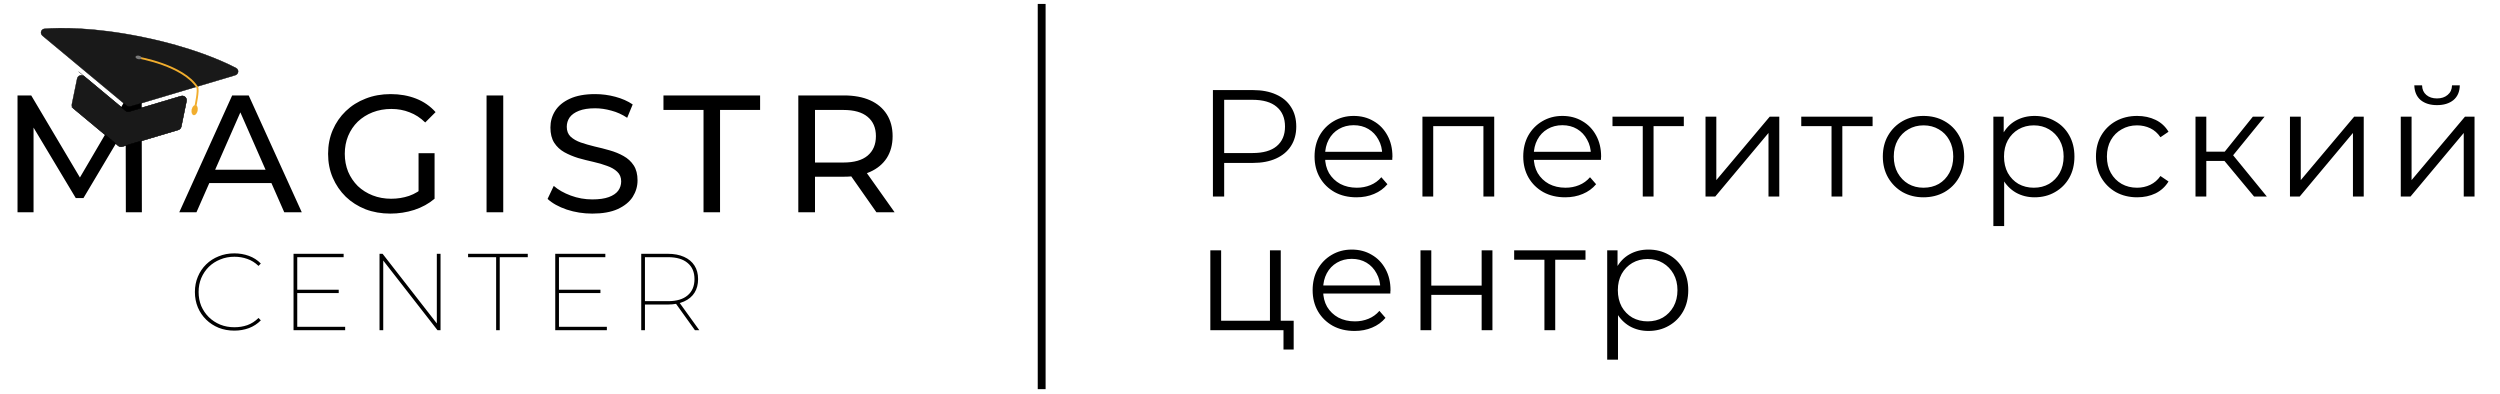
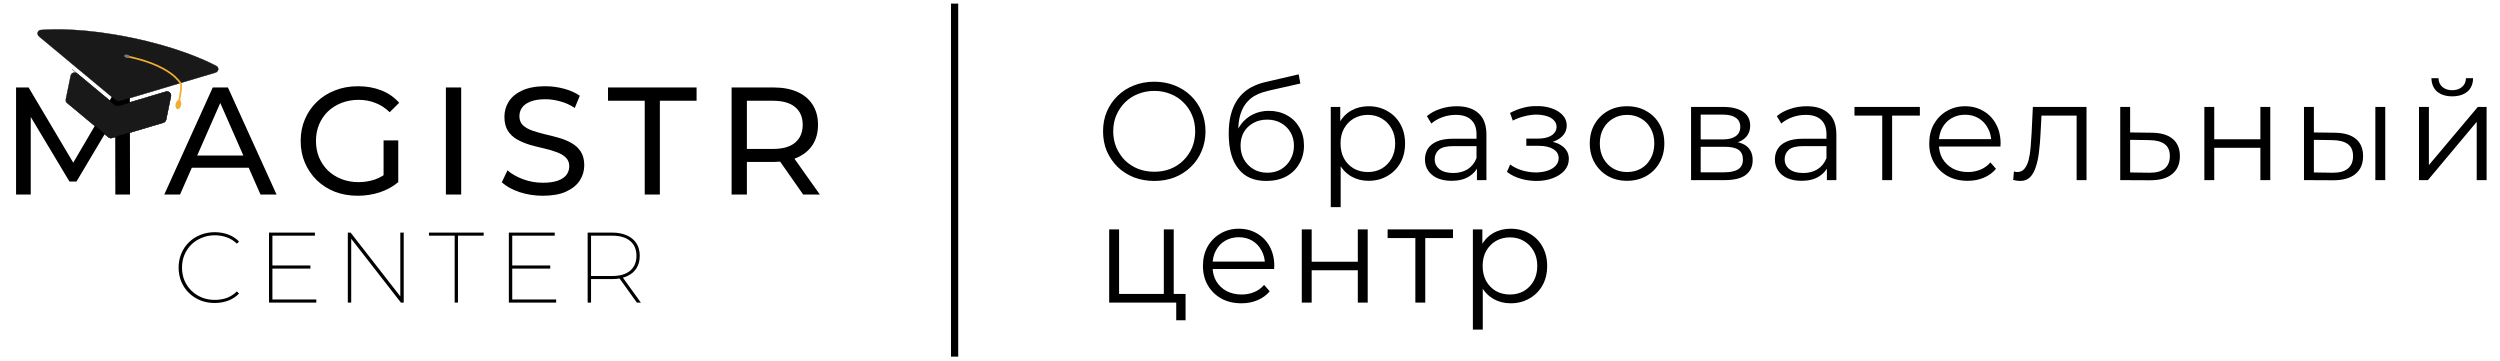
- <svg xmlns="http://www.w3.org/2000/svg" width="318" height="50" viewBox="0 0 318 50" fill="none">
+ <svg xmlns="http://www.w3.org/2000/svg" width="347" height="50" viewBox="0 0 347 50" fill="none">
  <path d="M2.229 27V12.139H3.97L10.636 23.37H9.702L16.284 12.139H18.024L18.046 27H16.008L15.986 15.345H16.475L10.615 25.195H9.639L3.737 15.345H4.267V27H2.229ZM22.803 27L29.533 12.139H31.635L38.386 27H36.157L30.149 13.328H30.998L24.99 27H22.803ZM25.669 23.285L26.242 21.586H34.607L35.223 23.285H25.669ZM49.652 27.17C48.506 27.17 47.451 26.986 46.489 26.618C45.526 26.236 44.691 25.705 43.983 25.026C43.276 24.332 42.724 23.525 42.328 22.605C41.931 21.685 41.733 20.673 41.733 19.569C41.733 18.465 41.931 17.453 42.328 16.534C42.724 15.614 43.276 14.814 43.983 14.134C44.705 13.441 45.547 12.91 46.51 12.542C47.472 12.16 48.534 11.969 49.694 11.969C50.869 11.969 51.945 12.16 52.922 12.542C53.898 12.924 54.726 13.498 55.405 14.262L54.089 15.578C53.48 14.984 52.815 14.552 52.093 14.283C51.386 14 50.614 13.858 49.779 13.858C48.93 13.858 48.138 14 47.402 14.283C46.68 14.566 46.05 14.962 45.512 15.472C44.988 15.982 44.578 16.59 44.281 17.298C43.998 17.991 43.856 18.748 43.856 19.569C43.856 20.376 43.998 21.133 44.281 21.841C44.578 22.535 44.988 23.143 45.512 23.667C46.05 24.176 46.68 24.573 47.402 24.856C48.123 25.139 48.909 25.28 49.758 25.28C50.551 25.28 51.308 25.16 52.03 24.919C52.766 24.665 53.445 24.247 54.068 23.667L55.278 25.28C54.542 25.903 53.679 26.377 52.688 26.703C51.711 27.014 50.699 27.17 49.652 27.17ZM53.24 25.004V19.485H55.278V25.28L53.24 25.004ZM61.89 27V12.139H64.013V27H61.89ZM75.341 27.17C74.209 27.17 73.126 27 72.093 26.66C71.06 26.306 70.246 25.854 69.652 25.302L70.437 23.646C71.003 24.141 71.725 24.551 72.603 24.877C73.48 25.203 74.393 25.365 75.341 25.365C76.205 25.365 76.905 25.266 77.443 25.068C77.981 24.87 78.377 24.601 78.632 24.261C78.887 23.907 79.014 23.511 79.014 23.072C79.014 22.563 78.844 22.152 78.505 21.841C78.179 21.53 77.747 21.282 77.21 21.098C76.686 20.9 76.106 20.73 75.469 20.588C74.832 20.447 74.188 20.284 73.537 20.1C72.9 19.902 72.312 19.654 71.775 19.357C71.251 19.06 70.826 18.664 70.501 18.168C70.175 17.659 70.013 17.008 70.013 16.215C70.013 15.451 70.211 14.75 70.607 14.113C71.017 13.462 71.64 12.946 72.475 12.563C73.324 12.167 74.4 11.969 75.702 11.969C76.566 11.969 77.422 12.082 78.271 12.309C79.12 12.535 79.856 12.861 80.479 13.285L79.778 14.984C79.141 14.559 78.469 14.255 77.761 14.071C77.054 13.873 76.367 13.774 75.702 13.774C74.867 13.774 74.181 13.88 73.643 14.092C73.105 14.304 72.709 14.587 72.454 14.941C72.213 15.295 72.093 15.691 72.093 16.13C72.093 16.654 72.256 17.071 72.581 17.383C72.921 17.694 73.353 17.942 73.876 18.126C74.414 18.31 75.002 18.48 75.638 18.635C76.275 18.777 76.912 18.94 77.549 19.124C78.2 19.308 78.788 19.548 79.311 19.845C79.849 20.143 80.281 20.539 80.606 21.034C80.932 21.53 81.095 22.167 81.095 22.945C81.095 23.695 80.889 24.396 80.479 25.047C80.069 25.684 79.432 26.2 78.568 26.597C77.719 26.979 76.643 27.17 75.341 27.17ZM89.488 27V13.986H84.392V12.139H96.685V13.986H91.589V27H89.488ZM101.545 27V12.139H107.34C108.643 12.139 109.754 12.344 110.674 12.755C111.594 13.165 112.301 13.759 112.797 14.538C113.292 15.316 113.54 16.243 113.54 17.319C113.54 18.395 113.292 19.322 112.797 20.1C112.301 20.864 111.594 21.452 110.674 21.862C109.754 22.273 108.643 22.478 107.34 22.478H102.712L103.668 21.501V27H101.545ZM111.48 27L107.701 21.608H109.973L113.794 27H111.48ZM103.668 21.714L102.712 20.673H107.277C108.636 20.673 109.662 20.383 110.355 19.803C111.063 19.209 111.417 18.381 111.417 17.319C111.417 16.258 111.063 15.437 110.355 14.856C109.662 14.276 108.636 13.986 107.277 13.986H102.712L103.668 12.924V21.714Z" fill="black" />
  <path d="M29.802 42.056C29.09 42.056 28.428 41.935 27.817 41.695C27.207 41.445 26.674 41.098 26.221 40.654C25.768 40.209 25.416 39.691 25.166 39.099C24.916 38.497 24.791 37.845 24.791 37.142C24.791 36.438 24.916 35.79 25.166 35.198C25.416 34.597 25.768 34.074 26.221 33.63C26.674 33.185 27.207 32.843 27.817 32.602C28.428 32.352 29.09 32.227 29.802 32.227C30.459 32.227 31.079 32.334 31.663 32.547C32.245 32.76 32.75 33.084 33.176 33.519L32.884 33.824C32.449 33.407 31.973 33.111 31.454 32.935C30.945 32.75 30.399 32.658 29.816 32.658C29.169 32.658 28.567 32.773 28.012 33.005C27.456 33.227 26.971 33.542 26.554 33.949C26.147 34.356 25.828 34.833 25.596 35.379C25.374 35.915 25.263 36.503 25.263 37.142C25.263 37.78 25.374 38.372 25.596 38.918C25.828 39.455 26.147 39.927 26.554 40.334C26.971 40.741 27.456 41.061 28.012 41.292C28.567 41.514 29.169 41.625 29.816 41.625C30.399 41.625 30.945 41.537 31.454 41.361C31.973 41.176 32.449 40.871 32.884 40.445L33.176 40.751C32.75 41.186 32.245 41.514 31.663 41.736C31.079 41.949 30.459 42.056 29.802 42.056ZM37.727 36.85H43.085V37.28H37.727V36.85ZM37.81 41.57H43.904V42H37.338V32.283H43.71V32.713H37.81V41.57ZM48.276 42V32.283H48.665L55.8 41.445H55.564V32.283H56.036V42H55.648L48.513 32.838H48.748V42H48.276ZM63.108 42V32.713H59.54V32.283H67.133V32.713H63.566V42H63.108ZM71.016 36.85H76.374V37.28H71.016V36.85ZM71.099 41.57H77.193V42H70.627V32.283H76.999V32.713H71.099V41.57ZM81.565 42V32.283H84.938C85.743 32.283 86.433 32.413 87.007 32.672C87.59 32.931 88.034 33.301 88.339 33.782C88.645 34.254 88.797 34.828 88.797 35.504C88.797 36.179 88.645 36.758 88.339 37.239C88.034 37.72 87.59 38.09 87.007 38.349C86.433 38.608 85.743 38.738 84.938 38.738H81.829L82.037 38.516V42H81.565ZM88.395 42L85.868 38.474H86.41L88.95 42H88.395ZM82.037 38.516L81.829 38.308H84.966C86.058 38.308 86.891 38.062 87.465 37.572C88.048 37.081 88.339 36.392 88.339 35.504C88.339 34.615 88.048 33.93 87.465 33.449C86.891 32.959 86.058 32.713 84.966 32.713H81.829L82.037 32.491V38.516Z" fill="black" />
-   <path d="M154.283 25V11.457H159.352C160.5 11.457 161.487 11.644 162.312 12.018C163.138 12.379 163.77 12.908 164.208 13.604C164.659 14.288 164.885 15.12 164.885 16.1C164.885 17.055 164.659 17.88 164.208 18.577C163.77 19.26 163.138 19.789 162.312 20.163C161.487 20.537 160.5 20.724 159.352 20.724H155.076L155.715 20.047V25H154.283ZM155.715 20.163L155.076 19.467H159.313C160.668 19.467 161.693 19.177 162.389 18.596C163.099 18.003 163.454 17.171 163.454 16.1C163.454 15.017 163.099 14.178 162.389 13.585C161.693 12.992 160.668 12.695 159.313 12.695H155.076L155.715 12.018V20.163ZM172.552 25.097C171.495 25.097 170.566 24.878 169.766 24.439C168.967 23.988 168.341 23.375 167.89 22.601C167.438 21.814 167.212 20.918 167.212 19.912C167.212 18.906 167.425 18.016 167.851 17.242C168.289 16.468 168.883 15.862 169.631 15.423C170.392 14.972 171.243 14.746 172.185 14.746C173.139 14.746 173.984 14.965 174.719 15.404C175.467 15.829 176.054 16.436 176.48 17.222C176.905 17.996 177.118 18.893 177.118 19.912C177.118 19.976 177.112 20.047 177.099 20.125C177.099 20.189 177.099 20.26 177.099 20.337H168.257V19.312H176.364L175.822 19.718C175.822 18.983 175.661 18.332 175.338 17.764C175.029 17.184 174.603 16.732 174.061 16.41C173.52 16.087 172.894 15.926 172.185 15.926C171.488 15.926 170.863 16.087 170.308 16.41C169.753 16.732 169.321 17.184 169.012 17.764C168.702 18.345 168.547 19.009 168.547 19.757V19.97C168.547 20.744 168.715 21.427 169.05 22.02C169.399 22.601 169.876 23.059 170.482 23.394C171.101 23.717 171.804 23.878 172.591 23.878C173.21 23.878 173.784 23.768 174.313 23.549C174.855 23.33 175.319 22.994 175.706 22.543L176.48 23.433C176.028 23.975 175.461 24.387 174.777 24.671C174.106 24.955 173.365 25.097 172.552 25.097ZM180.933 25V14.843H190.065V25H188.691V15.675L189.039 16.042H181.958L182.306 15.675V25H180.933ZM199.096 25.097C198.039 25.097 197.11 24.878 196.31 24.439C195.511 23.988 194.885 23.375 194.434 22.601C193.982 21.814 193.757 20.918 193.757 19.912C193.757 18.906 193.969 18.016 194.395 17.242C194.834 16.468 195.427 15.862 196.175 15.423C196.936 14.972 197.787 14.746 198.729 14.746C199.683 14.746 200.528 14.965 201.263 15.404C202.011 15.829 202.598 16.436 203.024 17.222C203.449 17.996 203.662 18.893 203.662 19.912C203.662 19.976 203.656 20.047 203.643 20.125C203.643 20.189 203.643 20.26 203.643 20.337H194.801V19.312H202.908L202.366 19.718C202.366 18.983 202.205 18.332 201.882 17.764C201.573 17.184 201.147 16.732 200.605 16.41C200.064 16.087 199.438 15.926 198.729 15.926C198.032 15.926 197.407 16.087 196.852 16.41C196.298 16.732 195.865 17.184 195.556 17.764C195.246 18.345 195.092 19.009 195.092 19.757V19.97C195.092 20.744 195.259 21.427 195.595 22.02C195.943 22.601 196.42 23.059 197.026 23.394C197.645 23.717 198.348 23.878 199.135 23.878C199.754 23.878 200.328 23.768 200.857 23.549C201.399 23.33 201.863 22.994 202.25 22.543L203.024 23.433C202.572 23.975 202.005 24.387 201.321 24.671C200.651 24.955 199.909 25.097 199.096 25.097ZM208.958 25V15.675L209.306 16.042H205.108V14.843H214.182V16.042H209.984L210.332 15.675V25H208.958ZM216.942 25V14.843H218.316V22.91L225.106 14.843H226.325V25H224.952V16.913L218.18 25H216.942ZM232.971 25V15.675L233.319 16.042H229.12V14.843H238.194V16.042H233.996L234.344 15.675V25H232.971ZM244.661 25.097C243.681 25.097 242.797 24.878 242.01 24.439C241.236 23.988 240.624 23.375 240.172 22.601C239.721 21.814 239.495 20.918 239.495 19.912C239.495 18.893 239.721 17.996 240.172 17.222C240.624 16.449 241.236 15.842 242.01 15.404C242.784 14.965 243.668 14.746 244.661 14.746C245.667 14.746 246.557 14.965 247.331 15.404C248.118 15.842 248.73 16.449 249.169 17.222C249.62 17.996 249.846 18.893 249.846 19.912C249.846 20.918 249.62 21.814 249.169 22.601C248.73 23.375 248.118 23.988 247.331 24.439C246.544 24.878 245.654 25.097 244.661 25.097ZM244.661 23.878C245.396 23.878 246.047 23.717 246.615 23.394C247.182 23.059 247.627 22.595 247.95 22.001C248.285 21.395 248.453 20.698 248.453 19.912C248.453 19.112 248.285 18.416 247.95 17.822C247.627 17.229 247.182 16.771 246.615 16.449C246.047 16.113 245.403 15.945 244.68 15.945C243.958 15.945 243.313 16.113 242.746 16.449C242.178 16.771 241.727 17.229 241.391 17.822C241.056 18.416 240.888 19.112 240.888 19.912C240.888 20.698 241.056 21.395 241.391 22.001C241.727 22.595 242.178 23.059 242.746 23.394C243.313 23.717 243.951 23.878 244.661 23.878ZM258.799 25.097C257.922 25.097 257.128 24.897 256.419 24.497C255.71 24.084 255.142 23.497 254.716 22.736C254.304 21.962 254.097 21.021 254.097 19.912C254.097 18.802 254.304 17.867 254.716 17.106C255.129 16.332 255.69 15.746 256.4 15.346C257.109 14.946 257.909 14.746 258.799 14.746C259.766 14.746 260.63 14.965 261.391 15.404C262.165 15.829 262.771 16.436 263.21 17.222C263.648 17.996 263.868 18.893 263.868 19.912C263.868 20.944 263.648 21.846 263.21 22.62C262.771 23.394 262.165 24 261.391 24.439C260.63 24.878 259.766 25.097 258.799 25.097ZM253.556 28.753V14.843H254.871V17.9L254.736 19.931L254.929 21.982V28.753H253.556ZM258.702 23.878C259.424 23.878 260.069 23.717 260.637 23.394C261.204 23.059 261.656 22.595 261.991 22.001C262.326 21.395 262.494 20.698 262.494 19.912C262.494 19.125 262.326 18.435 261.991 17.842C261.656 17.248 261.204 16.784 260.637 16.449C260.069 16.113 259.424 15.945 258.702 15.945C257.98 15.945 257.328 16.113 256.748 16.449C256.18 16.784 255.729 17.248 255.394 17.842C255.071 18.435 254.91 19.125 254.91 19.912C254.91 20.698 255.071 21.395 255.394 22.001C255.729 22.595 256.18 23.059 256.748 23.394C257.328 23.717 257.98 23.878 258.702 23.878ZM271.849 25.097C270.843 25.097 269.94 24.878 269.141 24.439C268.354 23.988 267.735 23.375 267.283 22.601C266.832 21.814 266.606 20.918 266.606 19.912C266.606 18.893 266.832 17.996 267.283 17.222C267.735 16.449 268.354 15.842 269.141 15.404C269.94 14.965 270.843 14.746 271.849 14.746C272.713 14.746 273.494 14.914 274.19 15.249C274.887 15.584 275.435 16.087 275.835 16.758L274.809 17.455C274.461 16.939 274.029 16.558 273.513 16.313C272.997 16.068 272.436 15.945 271.83 15.945C271.108 15.945 270.456 16.113 269.876 16.449C269.295 16.771 268.837 17.229 268.502 17.822C268.167 18.416 267.999 19.112 267.999 19.912C267.999 20.711 268.167 21.408 268.502 22.001C268.837 22.595 269.295 23.059 269.876 23.394C270.456 23.717 271.108 23.878 271.83 23.878C272.436 23.878 272.997 23.755 273.513 23.51C274.029 23.265 274.461 22.891 274.809 22.388L275.835 23.085C275.435 23.742 274.887 24.245 274.19 24.594C273.494 24.929 272.713 25.097 271.849 25.097ZM286.717 25L282.538 19.97L283.68 19.293L288.342 25H286.717ZM279.268 25V14.843H280.642V25H279.268ZM280.216 20.473V19.293H283.486V20.473H280.216ZM283.796 20.067L282.519 19.873L286.562 14.843H288.052L283.796 20.067ZM291.284 25V14.843H292.658V22.91L299.449 14.843H300.667V25H299.294V16.913L292.522 25H291.284ZM305.378 25V14.843H306.752V22.91L313.542 14.843H314.761V25H313.388V16.913L306.616 25H305.378ZM309.983 13.372C309.131 13.372 308.441 13.159 307.912 12.734C307.397 12.295 307.126 11.67 307.1 10.857H308.087C308.099 11.373 308.28 11.78 308.628 12.076C308.977 12.373 309.428 12.521 309.983 12.521C310.537 12.521 310.989 12.373 311.337 12.076C311.698 11.78 311.885 11.373 311.898 10.857H312.885C312.872 11.67 312.601 12.295 312.072 12.734C311.543 13.159 310.847 13.372 309.983 13.372ZM153.954 42V31.843H155.328V40.8H161.538V31.843H162.912V42H153.954ZM163.26 44.457V41.884L163.608 42H161.538V40.8H164.556V44.457H163.26ZM172.307 42.097C171.249 42.097 170.32 41.877 169.521 41.439C168.721 40.987 168.095 40.375 167.644 39.601C167.193 38.814 166.967 37.918 166.967 36.912C166.967 35.906 167.18 35.016 167.605 34.242C168.044 33.468 168.637 32.862 169.385 32.423C170.146 31.972 170.997 31.746 171.939 31.746C172.894 31.746 173.738 31.965 174.474 32.404C175.222 32.83 175.808 33.436 176.234 34.222C176.66 34.996 176.873 35.893 176.873 36.912C176.873 36.976 176.866 37.047 176.853 37.124C176.853 37.189 176.853 37.26 176.853 37.337H168.012V36.312H176.118L175.576 36.718C175.576 35.983 175.415 35.332 175.093 34.764C174.783 34.184 174.357 33.732 173.816 33.41C173.274 33.087 172.648 32.926 171.939 32.926C171.243 32.926 170.617 33.087 170.062 33.41C169.508 33.732 169.076 34.184 168.766 34.764C168.457 35.345 168.302 36.009 168.302 36.757V36.97C168.302 37.744 168.469 38.427 168.805 39.02C169.153 39.601 169.63 40.059 170.236 40.394C170.856 40.717 171.559 40.878 172.345 40.878C172.964 40.878 173.538 40.768 174.067 40.549C174.609 40.33 175.073 39.994 175.46 39.543L176.234 40.433C175.783 40.975 175.215 41.387 174.532 41.671C173.861 41.955 173.119 42.097 172.307 42.097ZM180.687 42V31.843H182.061V36.331H188.465V31.843H189.838V42H188.465V37.511H182.061V42H180.687ZM196.451 42V32.675L196.8 33.042H192.601V31.843H201.675V33.042H197.477L197.825 32.675V42H196.451ZM209.678 42.097C208.801 42.097 208.008 41.897 207.298 41.497C206.589 41.084 206.021 40.497 205.596 39.736C205.183 38.962 204.977 38.021 204.977 36.912C204.977 35.803 205.183 34.867 205.596 34.106C206.009 33.333 206.57 32.746 207.279 32.346C207.988 31.946 208.788 31.746 209.678 31.746C210.645 31.746 211.51 31.965 212.271 32.404C213.044 32.83 213.651 33.436 214.089 34.222C214.528 34.996 214.747 35.893 214.747 36.912C214.747 37.944 214.528 38.846 214.089 39.62C213.651 40.394 213.044 41 212.271 41.439C211.51 41.877 210.645 42.097 209.678 42.097ZM204.435 45.753V31.843H205.751V34.9L205.615 36.931L205.809 38.982V45.753H204.435ZM209.581 40.878C210.304 40.878 210.949 40.717 211.516 40.394C212.084 40.059 212.535 39.594 212.87 39.001C213.206 38.395 213.373 37.699 213.373 36.912C213.373 36.125 213.206 35.435 212.87 34.842C212.535 34.248 212.084 33.784 211.516 33.449C210.949 33.113 210.304 32.946 209.581 32.946C208.859 32.946 208.208 33.113 207.627 33.449C207.06 33.784 206.608 34.248 206.273 34.842C205.951 35.435 205.789 36.125 205.789 36.912C205.789 37.699 205.951 38.395 206.273 39.001C206.608 39.594 207.06 40.059 207.627 40.394C208.208 40.717 208.859 40.878 209.581 40.878Z" fill="black" />
+   <path d="M160.223 25.116C159.204 25.116 158.256 24.948 157.379 24.613C156.514 24.265 155.76 23.781 155.115 23.162C154.483 22.53 153.986 21.801 153.625 20.976C153.277 20.137 153.103 19.222 153.103 18.229C153.103 17.235 153.277 16.326 153.625 15.501C153.986 14.662 154.483 13.933 155.115 13.314C155.76 12.682 156.514 12.199 157.379 11.863C158.243 11.515 159.191 11.341 160.223 11.341C161.241 11.341 162.183 11.515 163.047 11.863C163.911 12.199 164.659 12.676 165.291 13.295C165.936 13.914 166.433 14.643 166.781 15.481C167.142 16.32 167.323 17.235 167.323 18.229C167.323 19.222 167.142 20.137 166.781 20.976C166.433 21.814 165.936 22.543 165.291 23.162C164.659 23.781 163.911 24.265 163.047 24.613C162.183 24.948 161.241 25.116 160.223 25.116ZM160.223 23.839C161.035 23.839 161.783 23.704 162.467 23.433C163.163 23.149 163.763 22.756 164.266 22.253C164.782 21.737 165.182 21.143 165.466 20.473C165.749 19.789 165.891 19.041 165.891 18.229C165.891 17.416 165.749 16.674 165.466 16.004C165.182 15.32 164.782 14.727 164.266 14.224C163.763 13.708 163.163 13.314 162.467 13.043C161.783 12.76 161.035 12.618 160.223 12.618C159.41 12.618 158.655 12.76 157.959 13.043C157.262 13.314 156.656 13.708 156.14 14.224C155.637 14.727 155.237 15.32 154.941 16.004C154.657 16.674 154.515 17.416 154.515 18.229C154.515 19.028 154.657 19.77 154.941 20.453C155.237 21.137 155.637 21.737 156.14 22.253C156.656 22.756 157.262 23.149 157.959 23.433C158.655 23.704 159.41 23.839 160.223 23.839ZM175.75 25.116C174.925 25.116 174.19 24.981 173.545 24.71C172.913 24.439 172.371 24.026 171.92 23.472C171.468 22.917 171.126 22.233 170.894 21.421C170.662 20.595 170.546 19.641 170.546 18.557C170.546 17.59 170.636 16.745 170.817 16.023C170.997 15.288 171.249 14.656 171.571 14.127C171.894 13.598 172.268 13.153 172.693 12.792C173.132 12.418 173.603 12.121 174.106 11.902C174.622 11.67 175.151 11.496 175.692 11.38L180.258 10.316L180.49 11.592L176.195 12.56C175.924 12.624 175.596 12.715 175.209 12.831C174.835 12.947 174.448 13.121 174.048 13.353C173.661 13.585 173.3 13.908 172.964 14.32C172.629 14.733 172.358 15.268 172.152 15.926C171.958 16.571 171.862 17.377 171.862 18.345C171.862 18.551 171.868 18.719 171.881 18.848C171.894 18.964 171.907 19.093 171.92 19.235C171.945 19.363 171.965 19.557 171.978 19.815L171.378 19.312C171.52 18.525 171.81 17.842 172.248 17.261C172.687 16.668 173.235 16.21 173.893 15.887C174.564 15.552 175.305 15.384 176.118 15.384C177.059 15.384 177.898 15.591 178.633 16.004C179.368 16.403 179.942 16.965 180.355 17.687C180.781 18.409 180.993 19.247 180.993 20.202C180.993 21.143 180.774 21.988 180.336 22.736C179.91 23.485 179.304 24.071 178.517 24.497C177.73 24.91 176.808 25.116 175.75 25.116ZM175.905 23.975C176.627 23.975 177.266 23.813 177.82 23.491C178.375 23.156 178.807 22.704 179.117 22.137C179.439 21.569 179.6 20.931 179.6 20.221C179.6 19.525 179.439 18.906 179.117 18.364C178.807 17.822 178.375 17.397 177.82 17.087C177.266 16.765 176.621 16.603 175.886 16.603C175.163 16.603 174.525 16.758 173.97 17.068C173.416 17.364 172.977 17.784 172.655 18.325C172.345 18.867 172.19 19.492 172.19 20.202C172.19 20.911 172.345 21.55 172.655 22.117C172.977 22.685 173.416 23.136 173.97 23.472C174.538 23.807 175.183 23.975 175.905 23.975ZM189.955 25.097C189.077 25.097 188.284 24.897 187.575 24.497C186.865 24.084 186.298 23.497 185.872 22.736C185.46 21.962 185.253 21.021 185.253 19.912C185.253 18.802 185.46 17.867 185.872 17.106C186.285 16.332 186.846 15.746 187.556 15.346C188.265 14.946 189.065 14.746 189.955 14.746C190.922 14.746 191.786 14.965 192.547 15.404C193.321 15.829 193.927 16.436 194.366 17.222C194.804 17.996 195.024 18.893 195.024 19.912C195.024 20.944 194.804 21.846 194.366 22.62C193.927 23.394 193.321 24 192.547 24.439C191.786 24.878 190.922 25.097 189.955 25.097ZM184.711 28.753V14.843H186.027V17.9L185.892 19.931L186.085 21.982V28.753H184.711ZM189.858 23.878C190.58 23.878 191.225 23.717 191.793 23.394C192.36 23.059 192.811 22.595 193.147 22.001C193.482 21.395 193.65 20.698 193.65 19.912C193.65 19.125 193.482 18.435 193.147 17.842C192.811 17.248 192.36 16.784 191.793 16.449C191.225 16.113 190.58 15.945 189.858 15.945C189.136 15.945 188.484 16.113 187.904 16.449C187.336 16.784 186.885 17.248 186.549 17.842C186.227 18.435 186.066 19.125 186.066 19.912C186.066 20.698 186.227 21.395 186.549 22.001C186.885 22.595 187.336 23.059 187.904 23.394C188.484 23.717 189.136 23.878 189.858 23.878ZM204.999 25V22.756L204.941 22.388V18.635C204.941 17.771 204.696 17.106 204.206 16.642C203.729 16.178 203.013 15.945 202.058 15.945C201.401 15.945 200.775 16.055 200.182 16.274C199.588 16.494 199.085 16.784 198.673 17.145L198.054 16.12C198.57 15.681 199.189 15.346 199.911 15.114C200.633 14.868 201.394 14.746 202.194 14.746C203.509 14.746 204.522 15.075 205.231 15.733C205.954 16.378 206.315 17.364 206.315 18.693V25H204.999ZM201.497 25.097C200.736 25.097 200.072 24.974 199.505 24.729C198.95 24.471 198.524 24.123 198.228 23.684C197.931 23.233 197.783 22.717 197.783 22.137C197.783 21.608 197.905 21.131 198.15 20.705C198.408 20.266 198.821 19.918 199.389 19.66C199.969 19.389 200.743 19.254 201.71 19.254H205.212V20.279H201.749C200.769 20.279 200.085 20.453 199.698 20.802C199.324 21.15 199.137 21.582 199.137 22.098C199.137 22.678 199.363 23.143 199.814 23.491C200.266 23.839 200.898 24.013 201.71 24.013C202.484 24.013 203.148 23.839 203.703 23.491C204.27 23.13 204.683 22.614 204.941 21.943L205.251 22.891C204.993 23.562 204.541 24.097 203.896 24.497C203.264 24.897 202.465 25.097 201.497 25.097ZM213.266 25.116C212.53 25.116 211.802 25.013 211.079 24.806C210.357 24.6 209.719 24.284 209.164 23.858L209.609 22.833C210.099 23.194 210.667 23.472 211.312 23.665C211.956 23.846 212.595 23.936 213.227 23.936C213.859 23.923 214.407 23.833 214.871 23.665C215.336 23.497 215.697 23.265 215.955 22.968C216.213 22.672 216.342 22.337 216.342 21.962C216.342 21.421 216.097 21.002 215.607 20.705C215.116 20.395 214.446 20.241 213.595 20.241H211.853V19.235H213.498C214.001 19.235 214.446 19.17 214.833 19.041C215.22 18.912 215.516 18.725 215.723 18.48C215.942 18.235 216.052 17.945 216.052 17.609C216.052 17.248 215.923 16.939 215.665 16.681C215.42 16.423 215.078 16.229 214.639 16.1C214.201 15.971 213.704 15.907 213.15 15.907C212.646 15.92 212.124 15.997 211.582 16.139C211.041 16.268 210.505 16.468 209.977 16.739L209.59 15.675C210.183 15.365 210.77 15.133 211.35 14.978C211.944 14.81 212.537 14.727 213.13 14.727C213.943 14.701 214.671 14.798 215.316 15.017C215.974 15.236 216.497 15.552 216.884 15.965C217.27 16.365 217.464 16.848 217.464 17.416C217.464 17.919 217.309 18.358 217 18.732C216.69 19.106 216.277 19.396 215.761 19.602C215.245 19.808 214.659 19.912 214.001 19.912L214.059 19.544C215.22 19.544 216.123 19.77 216.767 20.221C217.425 20.673 217.754 21.285 217.754 22.059C217.754 22.665 217.554 23.201 217.154 23.665C216.755 24.116 216.213 24.471 215.529 24.729C214.859 24.987 214.104 25.116 213.266 25.116ZM225.825 25.097C224.845 25.097 223.962 24.878 223.175 24.439C222.401 23.988 221.788 23.375 221.337 22.601C220.885 21.814 220.66 20.918 220.66 19.912C220.66 18.893 220.885 17.996 221.337 17.222C221.788 16.449 222.401 15.842 223.175 15.404C223.949 14.965 224.832 14.746 225.825 14.746C226.831 14.746 227.721 14.965 228.495 15.404C229.282 15.842 229.895 16.449 230.333 17.222C230.785 17.996 231.01 18.893 231.01 19.912C231.01 20.918 230.785 21.814 230.333 22.601C229.895 23.375 229.282 23.988 228.495 24.439C227.708 24.878 226.819 25.097 225.825 25.097ZM225.825 23.878C226.561 23.878 227.212 23.717 227.779 23.394C228.347 23.059 228.792 22.595 229.114 22.001C229.45 21.395 229.617 20.698 229.617 19.912C229.617 19.112 229.45 18.416 229.114 17.822C228.792 17.229 228.347 16.771 227.779 16.449C227.212 16.113 226.567 15.945 225.845 15.945C225.122 15.945 224.478 16.113 223.91 16.449C223.342 16.771 222.891 17.229 222.556 17.822C222.22 18.416 222.053 19.112 222.053 19.912C222.053 20.698 222.22 21.395 222.556 22.001C222.891 22.595 223.342 23.059 223.91 23.394C224.478 23.717 225.116 23.878 225.825 23.878ZM234.72 25V14.843H239.209C240.357 14.843 241.259 15.062 241.917 15.501C242.588 15.939 242.923 16.584 242.923 17.435C242.923 18.261 242.607 18.899 241.975 19.351C241.343 19.789 240.511 20.008 239.479 20.008L239.75 19.602C240.963 19.602 241.853 19.828 242.42 20.279C242.988 20.731 243.272 21.382 243.272 22.233C243.272 23.11 242.949 23.794 242.304 24.284C241.672 24.761 240.685 25 239.344 25H234.72ZM236.055 23.917H239.286C240.15 23.917 240.802 23.781 241.24 23.51C241.691 23.227 241.917 22.775 241.917 22.156C241.917 21.537 241.717 21.085 241.317 20.802C240.918 20.518 240.286 20.376 239.421 20.376H236.055V23.917ZM236.055 19.351H239.112C239.899 19.351 240.498 19.202 240.911 18.906C241.337 18.609 241.55 18.177 241.55 17.609C241.55 17.042 241.337 16.616 240.911 16.332C240.498 16.049 239.899 15.907 239.112 15.907H236.055V19.351ZM253.572 25V22.756L253.514 22.388V18.635C253.514 17.771 253.269 17.106 252.779 16.642C252.301 16.178 251.586 15.945 250.631 15.945C249.973 15.945 249.348 16.055 248.754 16.274C248.161 16.494 247.658 16.784 247.245 17.145L246.626 16.12C247.142 15.681 247.761 15.346 248.484 15.114C249.206 14.868 249.967 14.746 250.767 14.746C252.082 14.746 253.095 15.075 253.804 15.733C254.526 16.378 254.888 17.364 254.888 18.693V25H253.572ZM250.07 25.097C249.309 25.097 248.645 24.974 248.077 24.729C247.523 24.471 247.097 24.123 246.8 23.684C246.504 23.233 246.355 22.717 246.355 22.137C246.355 21.608 246.478 21.131 246.723 20.705C246.981 20.266 247.394 19.918 247.961 19.66C248.542 19.389 249.316 19.254 250.283 19.254H253.785V20.279H250.322C249.341 20.279 248.658 20.453 248.271 20.802C247.897 21.15 247.71 21.582 247.71 22.098C247.71 22.678 247.935 23.143 248.387 23.491C248.838 23.839 249.47 24.013 250.283 24.013C251.057 24.013 251.721 23.839 252.276 23.491C252.843 23.13 253.256 22.614 253.514 21.943L253.823 22.891C253.565 23.562 253.114 24.097 252.469 24.497C251.837 24.897 251.037 25.097 250.07 25.097ZM261.253 25V15.675L261.601 16.042H257.403V14.843H266.477V16.042H262.278L262.627 15.675V25H261.253ZM273.117 25.097C272.06 25.097 271.131 24.878 270.331 24.439C269.532 23.988 268.906 23.375 268.455 22.601C268.003 21.814 267.778 20.918 267.778 19.912C267.778 18.906 267.99 18.016 268.416 17.242C268.855 16.468 269.448 15.862 270.196 15.423C270.957 14.972 271.808 14.746 272.75 14.746C273.704 14.746 274.549 14.965 275.284 15.404C276.032 15.829 276.619 16.436 277.045 17.222C277.47 17.996 277.683 18.893 277.683 19.912C277.683 19.976 277.677 20.047 277.664 20.125C277.664 20.189 277.664 20.26 277.664 20.337H268.822V19.312H276.929L276.387 19.718C276.387 18.983 276.226 18.332 275.903 17.764C275.594 17.184 275.168 16.732 274.626 16.41C274.085 16.087 273.459 15.926 272.75 15.926C272.053 15.926 271.428 16.087 270.873 16.41C270.318 16.732 269.886 17.184 269.577 17.764C269.267 18.345 269.112 19.009 269.112 19.757V19.97C269.112 20.744 269.28 21.427 269.616 22.02C269.964 22.601 270.441 23.059 271.047 23.394C271.666 23.717 272.369 23.878 273.156 23.878C273.775 23.878 274.349 23.768 274.878 23.549C275.42 23.33 275.884 22.994 276.271 22.543L277.045 23.433C276.593 23.975 276.026 24.387 275.342 24.671C274.672 24.955 273.93 25.097 273.117 25.097ZM279.433 24.981L279.529 23.8C279.62 23.813 279.704 23.833 279.781 23.858C279.871 23.871 279.949 23.878 280.013 23.878C280.426 23.878 280.755 23.723 281 23.413C281.258 23.104 281.451 22.691 281.58 22.175C281.709 21.659 281.799 21.079 281.851 20.434C281.903 19.776 281.948 19.119 281.987 18.461L282.161 14.843H289.609V25H288.236V15.636L288.584 16.042H283.051L283.379 15.617L283.225 18.557C283.186 19.434 283.115 20.273 283.012 21.073C282.922 21.872 282.773 22.575 282.567 23.181C282.373 23.788 282.103 24.265 281.754 24.613C281.406 24.948 280.961 25.116 280.419 25.116C280.265 25.116 280.103 25.103 279.936 25.077C279.781 25.052 279.613 25.019 279.433 24.981ZM298.661 18.422C299.937 18.435 300.905 18.719 301.563 19.273C302.233 19.828 302.569 20.628 302.569 21.672C302.569 22.756 302.208 23.588 301.485 24.168C300.776 24.748 299.744 25.032 298.39 25.019L294.288 25V14.843H295.662V18.383L298.661 18.422ZM298.312 23.975C299.254 23.988 299.963 23.8 300.44 23.413C300.931 23.014 301.176 22.433 301.176 21.672C301.176 20.911 300.937 20.357 300.46 20.008C299.983 19.647 299.267 19.46 298.312 19.447L295.662 19.409V23.936L298.312 23.975ZM305.964 25V14.843H307.337V19.331H313.741V14.843H315.115V25H313.741V20.512H307.337V25H305.964ZM329.699 25V14.843H331.072V25H329.699ZM324.069 18.422C325.346 18.435 326.32 18.719 326.99 19.273C327.661 19.828 327.996 20.628 327.996 21.672C327.996 22.756 327.635 23.588 326.913 24.168C326.191 24.748 325.159 25.032 323.817 25.019L319.793 25V14.843H321.167V18.383L324.069 18.422ZM323.721 23.975C324.675 23.988 325.391 23.8 325.868 23.413C326.358 23.014 326.603 22.433 326.603 21.672C326.603 20.911 326.365 20.357 325.887 20.008C325.41 19.647 324.688 19.46 323.721 19.447L321.167 19.409V23.936L323.721 23.975ZM335.757 25V14.843H337.131V22.91L343.922 14.843H345.141V25H343.767V16.913L336.996 25H335.757ZM340.362 13.372C339.511 13.372 338.821 13.159 338.292 12.734C337.776 12.295 337.505 11.67 337.479 10.857H338.466C338.479 11.373 338.66 11.78 339.008 12.076C339.356 12.373 339.807 12.521 340.362 12.521C340.917 12.521 341.368 12.373 341.716 12.076C342.078 11.78 342.265 11.373 342.277 10.857H343.264C343.251 11.67 342.98 12.295 342.452 12.734C341.923 13.159 341.226 13.372 340.362 13.372ZM153.954 42V31.843H155.328V40.8H161.538V31.843H162.912V42H153.954ZM163.26 44.457V41.884L163.608 42H161.538V40.8H164.556V44.457H163.26ZM172.307 42.097C171.249 42.097 170.32 41.877 169.521 41.439C168.721 40.987 168.095 40.375 167.644 39.601C167.193 38.814 166.967 37.918 166.967 36.912C166.967 35.906 167.18 35.016 167.605 34.242C168.044 33.468 168.637 32.862 169.385 32.423C170.146 31.972 170.997 31.746 171.939 31.746C172.894 31.746 173.738 31.965 174.474 32.404C175.222 32.83 175.808 33.436 176.234 34.222C176.66 34.996 176.873 35.893 176.873 36.912C176.873 36.976 176.866 37.047 176.853 37.124C176.853 37.189 176.853 37.26 176.853 37.337H168.012V36.312H176.118L175.576 36.718C175.576 35.983 175.415 35.332 175.093 34.764C174.783 34.184 174.357 33.732 173.816 33.41C173.274 33.087 172.648 32.926 171.939 32.926C171.243 32.926 170.617 33.087 170.062 33.41C169.508 33.732 169.076 34.184 168.766 34.764C168.457 35.345 168.302 36.009 168.302 36.757V36.97C168.302 37.744 168.469 38.427 168.805 39.02C169.153 39.601 169.63 40.059 170.236 40.394C170.856 40.717 171.559 40.878 172.345 40.878C172.964 40.878 173.538 40.768 174.067 40.549C174.609 40.33 175.073 39.994 175.46 39.543L176.234 40.433C175.783 40.975 175.215 41.387 174.532 41.671C173.861 41.955 173.119 42.097 172.307 42.097ZM180.687 42V31.843H182.061V36.331H188.465V31.843H189.838V42H188.465V37.511H182.061V42H180.687ZM196.451 42V32.675L196.8 33.042H192.601V31.843H201.675V33.042H197.477L197.825 32.675V42H196.451ZM209.678 42.097C208.801 42.097 208.008 41.897 207.298 41.497C206.589 41.084 206.021 40.497 205.596 39.736C205.183 38.962 204.977 38.021 204.977 36.912C204.977 35.803 205.183 34.867 205.596 34.106C206.009 33.333 206.57 32.746 207.279 32.346C207.988 31.946 208.788 31.746 209.678 31.746C210.645 31.746 211.51 31.965 212.271 32.404C213.044 32.83 213.651 33.436 214.089 34.222C214.528 34.996 214.747 35.893 214.747 36.912C214.747 37.944 214.528 38.846 214.089 39.62C213.651 40.394 213.044 41 212.271 41.439C211.51 41.877 210.645 42.097 209.678 42.097ZM204.435 45.753V31.843H205.751V34.9L205.615 36.931L205.809 38.982V45.753H204.435ZM209.581 40.878C210.304 40.878 210.949 40.717 211.516 40.394C212.084 40.059 212.535 39.594 212.87 39.001C213.206 38.395 213.373 37.699 213.373 36.912C213.373 36.125 213.206 35.435 212.87 34.842C212.535 34.248 212.084 33.784 211.516 33.449C210.949 33.113 210.304 32.946 209.581 32.946C208.859 32.946 208.208 33.113 207.627 33.449C207.06 33.784 206.608 34.248 206.273 34.842C205.951 35.435 205.789 36.125 205.789 36.912C205.789 37.699 205.951 38.395 206.273 39.001C206.608 39.594 207.06 40.059 207.627 40.394C208.208 40.717 208.859 40.878 209.581 40.878Z" fill="black" />
  <path d="M132.5 0.5V49.5" stroke="black" />
-   <path d="M22.674 16.522L15.552 18.644C15.376 18.697 15.187 18.658 15.046 18.541L9.332 13.788C9.177 13.659 9.106 13.455 9.146 13.258L9.538 11.347L9.812 10.01C9.895 9.605 10.379 9.435 10.697 9.699L15.961 14.078C16.101 14.195 16.291 14.234 16.466 14.182L23.028 12.226C23.424 12.108 23.802 12.455 23.719 12.86L23.054 16.108C23.013 16.305 22.867 16.464 22.674 16.522Z" fill="#191919" />
-   <path d="M10.128 8.469L16.093 13.431C16.234 13.548 16.423 13.587 16.599 13.535L24.035 11.319L29.913 9.567C30.359 9.434 30.43 8.865 30.017 8.651C28.289 7.753 24.369 5.996 18.142 4.72C11.914 3.443 7.619 3.517 5.678 3.663C5.213 3.698 5.055 4.249 5.413 4.547L10.128 8.469Z" fill="#191919" />
-   <path d="M22.674 16.522L15.552 18.644C15.376 18.697 15.187 18.658 15.046 18.541L9.332 13.788C9.177 13.659 9.106 13.455 9.146 13.258L9.538 11.347L9.812 10.01C9.895 9.605 10.379 9.435 10.697 9.699L15.961 14.078C16.101 14.195 16.291 14.234 16.466 14.182L23.028 12.226C23.424 12.108 23.802 12.455 23.719 12.86L23.054 16.108C23.013 16.305 22.867 16.464 22.674 16.522Z" stroke="black" stroke-width="0.046" />
-   <path d="M10.128 8.469L16.093 13.431C16.234 13.548 16.423 13.587 16.599 13.535L24.035 11.319L29.913 9.567C30.359 9.434 30.43 8.865 30.017 8.651C28.289 7.753 24.369 5.996 18.142 4.72C11.914 3.443 7.619 3.517 5.678 3.663C5.213 3.698 5.055 4.249 5.413 4.547L10.128 8.469Z" stroke="black" stroke-width="0.046" />
-   <path d="M17.629 7.334C17.629 7.334 23.305 8.305 25.086 11.104C25.294 11.432 24.873 13.437 24.873 13.437" stroke="#F1AD2D" stroke-width="0.242" />
-   <path d="M24.887 13.375C24.987 13.396 25.065 13.483 25.109 13.611C25.153 13.739 25.162 13.905 25.127 14.08C25.091 14.255 25.016 14.405 24.926 14.505C24.835 14.606 24.729 14.655 24.629 14.635C24.529 14.614 24.452 14.527 24.408 14.399C24.364 14.271 24.355 14.104 24.391 13.929C24.427 13.754 24.501 13.605 24.591 13.505C24.682 13.405 24.788 13.355 24.887 13.375Z" fill="#F1AD2D" stroke="#F1AD2D" stroke-width="0.019" />
-   <ellipse cx="17.625" cy="7.305" rx="0.394" ry="0.224" transform="rotate(11.5809 17.6252 7.30534)" fill="#7A7A7A" />
-   <path d="M9.081 13.578L15.046 18.541C15.187 18.658 15.376 18.697 15.552 18.644L22.674 16.522C22.867 16.464 23.013 16.305 23.054 16.108L23.719 12.86C23.802 12.455 23.424 12.108 23.028 12.226L16.466 14.182C16.291 14.234 16.101 14.195 15.96 14.078L9.995 9.116" stroke="black" stroke-width="0.046" />
+   <path d="M22.674 17.022L15.552 19.144C15.376 19.197 15.187 19.158 15.046 19.041L9.332 14.288C9.177 14.159 9.106 13.955 9.146 13.758L9.538 11.847L9.812 10.51C9.895 10.105 10.379 9.935 10.697 10.199L15.961 14.578C16.101 14.695 16.291 14.734 16.466 14.682L23.028 12.726C23.424 12.608 23.802 12.955 23.719 13.36L23.054 16.608C23.013 16.805 22.867 16.964 22.674 17.022Z" fill="#191919" />
+   <path d="M10.128 8.969L16.093 13.931C16.234 14.048 16.423 14.087 16.599 14.035L24.035 11.819L29.913 10.067C30.359 9.934 30.43 9.365 30.017 9.151C28.289 8.253 24.369 6.496 18.142 5.22C11.914 3.943 7.619 4.017 5.678 4.163C5.213 4.198 5.055 4.749 5.413 5.047L10.128 8.969Z" fill="#191919" />
+   <path d="M22.674 17.022L15.552 19.144C15.376 19.197 15.187 19.158 15.046 19.041L9.332 14.288C9.177 14.159 9.106 13.955 9.146 13.758L9.538 11.847L9.812 10.51C9.895 10.105 10.379 9.935 10.697 10.199L15.961 14.578C16.101 14.695 16.291 14.734 16.466 14.682L23.028 12.726C23.424 12.608 23.802 12.955 23.719 13.36L23.054 16.608C23.013 16.805 22.867 16.964 22.674 17.022Z" stroke="black" stroke-width="0.046" />
+   <path d="M10.128 8.969L16.093 13.931C16.234 14.048 16.423 14.087 16.599 14.035L24.035 11.819L29.913 10.067C30.359 9.934 30.43 9.365 30.017 9.151C28.289 8.253 24.369 6.496 18.142 5.22C11.914 3.943 7.619 4.017 5.678 4.163C5.213 4.198 5.055 4.749 5.413 5.047L10.128 8.969Z" stroke="black" stroke-width="0.046" />
+   <path d="M17.629 7.834C17.629 7.834 23.305 8.805 25.086 11.604C25.294 11.932 24.873 13.937 24.873 13.937" stroke="#F1AD2D" stroke-width="0.242" />
+   <path d="M24.887 13.875C24.987 13.896 25.065 13.983 25.109 14.111C25.153 14.239 25.162 14.405 25.127 14.58C25.091 14.755 25.016 14.905 24.926 15.005C24.835 15.106 24.729 15.155 24.629 15.135C24.529 15.114 24.452 15.027 24.408 14.899C24.364 14.771 24.355 14.604 24.391 14.429C24.427 14.254 24.501 14.105 24.591 14.005C24.682 13.905 24.788 13.855 24.887 13.875Z" fill="#F1AD2D" stroke="#F1AD2D" stroke-width="0.019" />
+   <ellipse cx="17.625" cy="7.805" rx="0.394" ry="0.224" transform="rotate(11.5809 17.6252 7.80534)" fill="#7A7A7A" />
+   <path d="M9.081 14.078L15.046 19.041C15.187 19.158 15.376 19.197 15.552 19.144L22.674 17.022C22.867 16.964 23.013 16.805 23.054 16.608L23.719 13.36C23.802 12.955 23.424 12.608 23.028 12.726L16.466 14.682C16.291 14.734 16.101 14.695 15.96 14.578L9.995 9.616" stroke="black" stroke-width="0.046" />
</svg>
